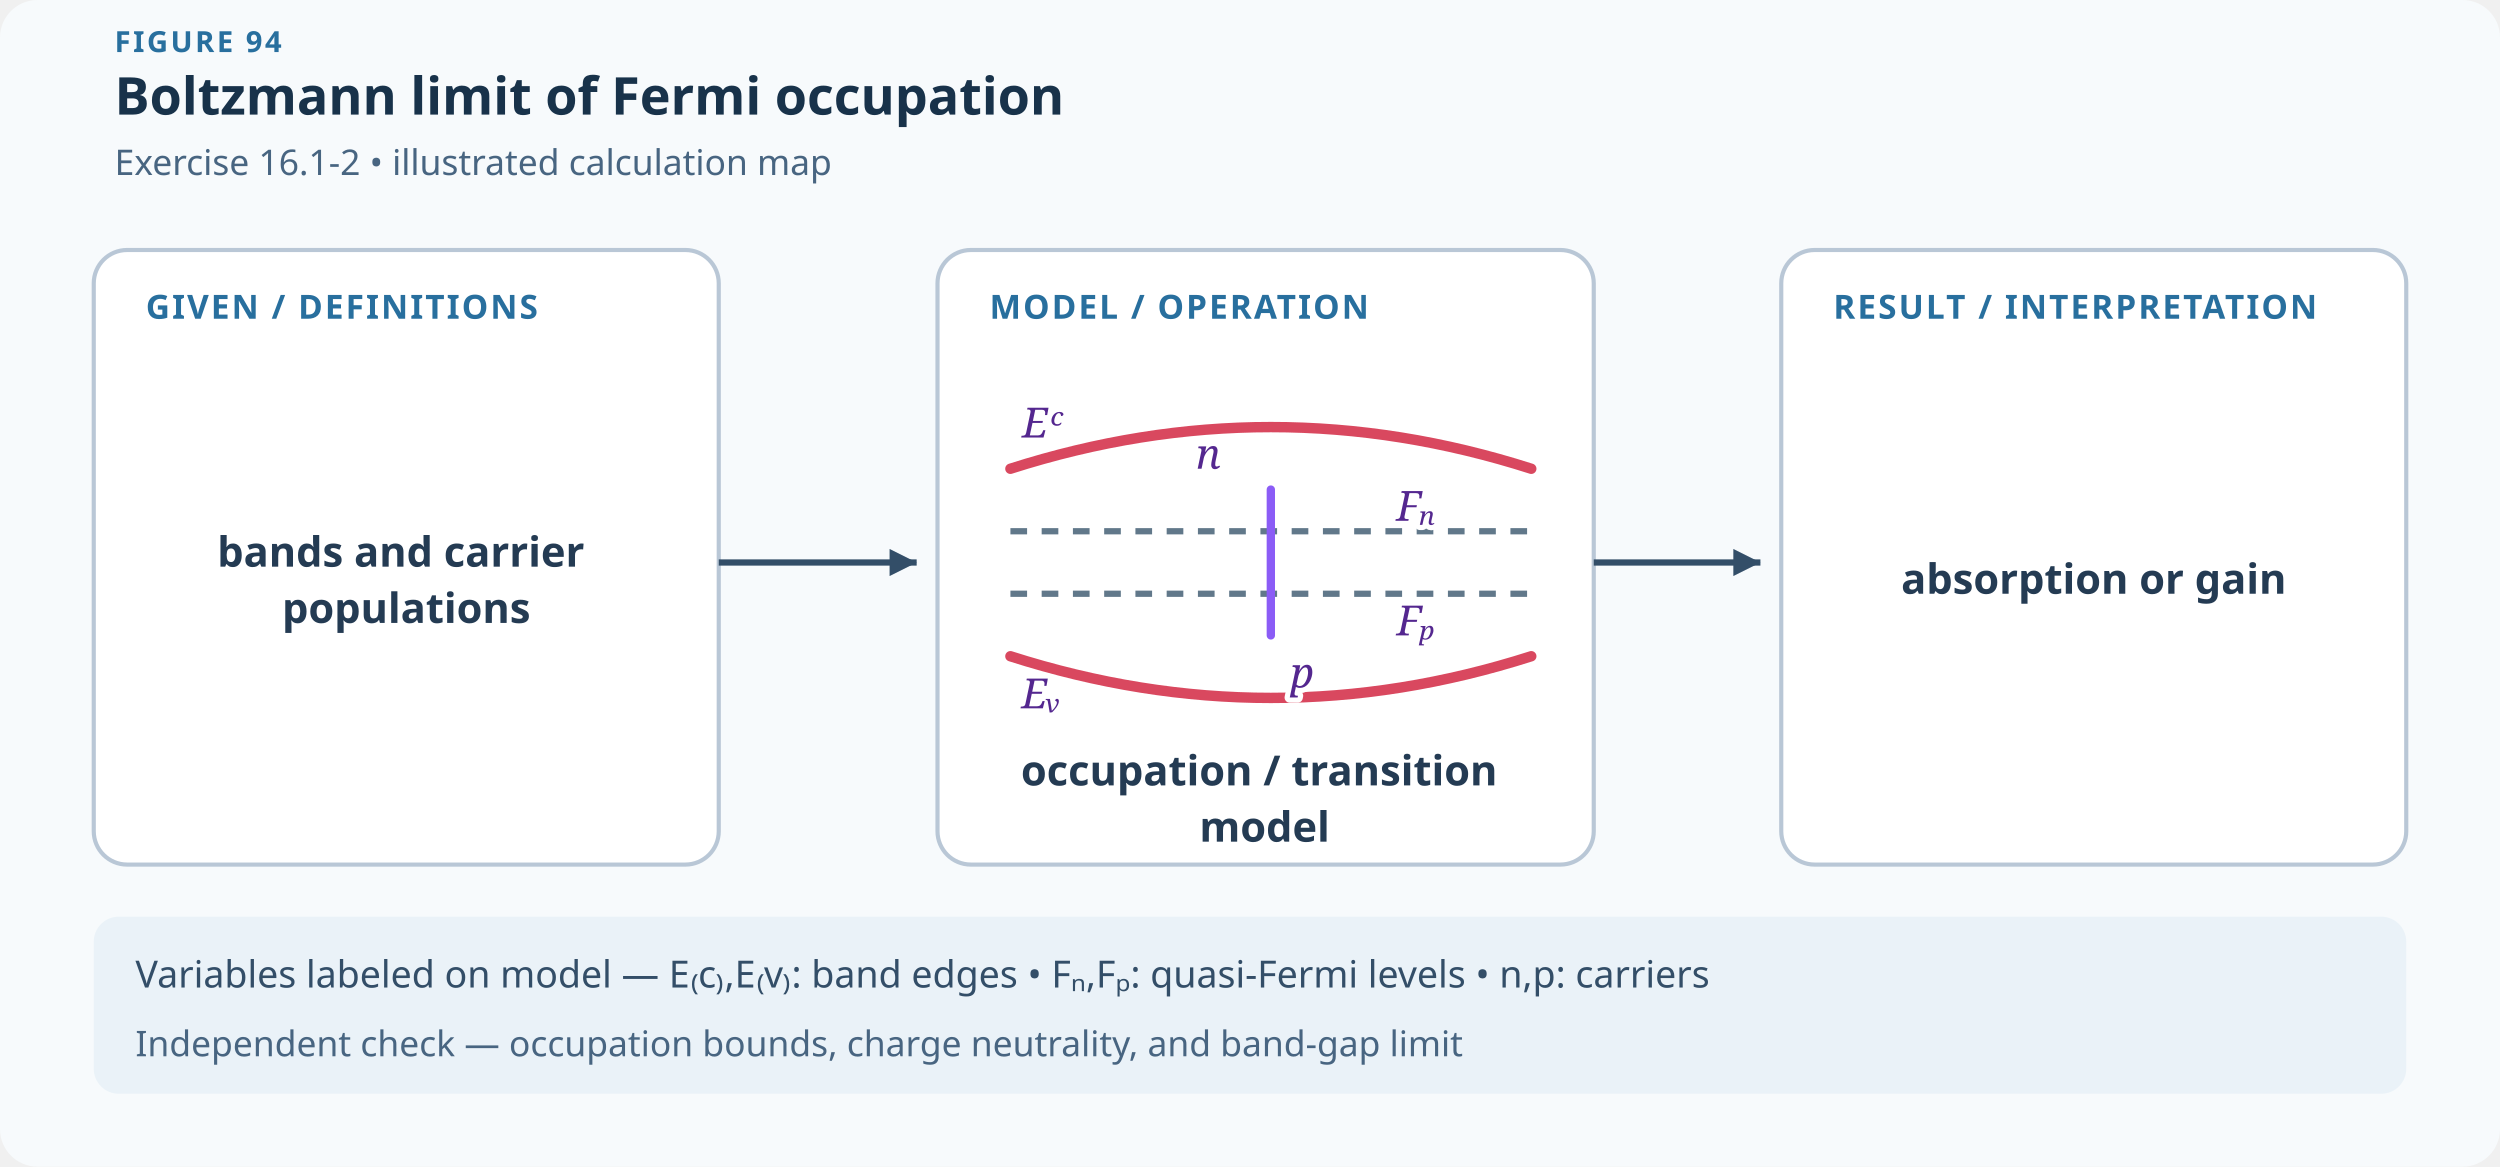
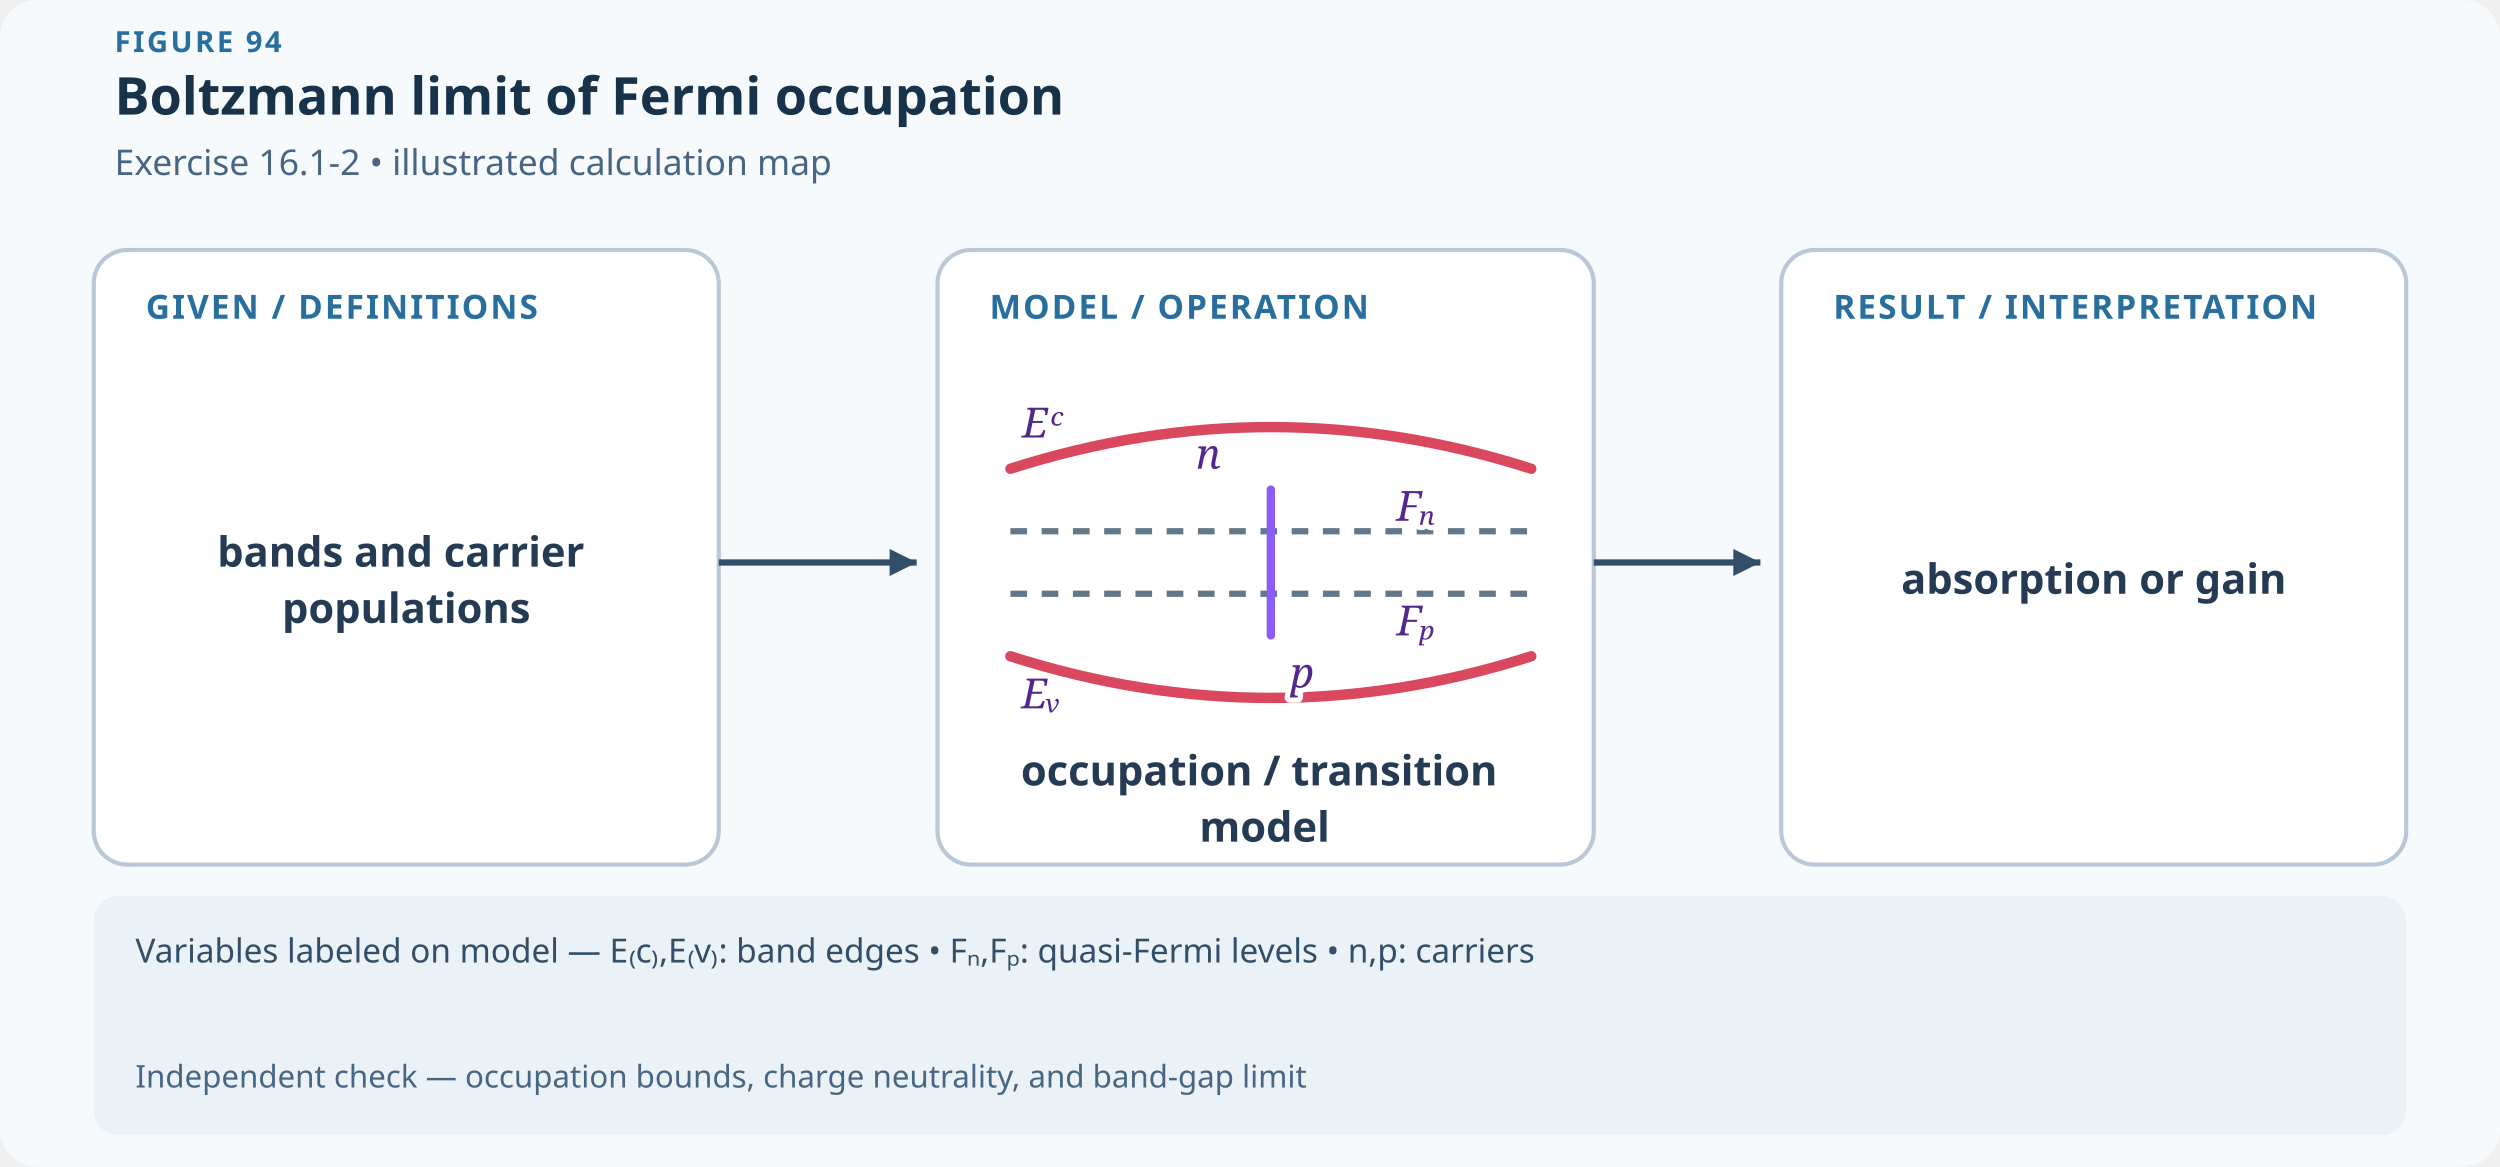
<svg xmlns="http://www.w3.org/2000/svg" width="1200" height="560" viewBox="0 0 1200 560" role="img" aria-labelledby="title desc" data-category="semiconductor" data-figure="94">
  <defs>
    <style>
-       .bg{fill:#f7fafc}.card{fill:#fff;stroke:#b9c7d6;stroke-width:2}.band{fill:#eaf2f8}.figureid{font:700 14px sans-serif;fill:#286f9e;letter-spacing:1.2px}.head{font:700 25px sans-serif;fill:#18324a}.sub{font:17px sans-serif;fill:#486581}.tag{font:700 16px sans-serif;fill:#286f9e;letter-spacing:1px}.label{font:700 20px sans-serif;fill:#243b53;text-anchor:middle}.legend{font:18px sans-serif;fill:#334e68}.check{font:17px sans-serif;fill:#486581}.accent{fill:none;stroke:#d9485f;stroke-width:5;stroke-linecap:round;stroke-linejoin:round}.accent2{fill:none;stroke:#8b5cf6;stroke-width:4;stroke-linecap:round;stroke-linejoin:round}.optic{fill:none;stroke:#286f9e;stroke-width:5}.thin{fill:none;stroke:#61788a;stroke-width:3}.axis{fill:none;stroke:#8295a5;stroke-width:2}.point{fill:#173f5f}.iconbox{fill:#edf7ff;stroke:#286f9e;stroke-width:3}.opticfill{fill:#286f9e}.layer1{fill:#d9ecff;stroke:#286f9e;stroke-width:2}.layer2{fill:#e7f7ee;stroke:#2b7a78;stroke-width:2}.icontext{font:italic 22px serif;fill:#6d28d9}.var{font:italic 20px serif;fill:#54278f;text-anchor:middle;paint-order:stroke;stroke:#fff;stroke-width:5px;stroke-linejoin:round}.smallvar{font-size:17px}.callout{fill:none;stroke:#54278f;stroke-width:2}.tick{fill:none;stroke:#54278f;stroke-width:2}.flow{stroke:#334e68;stroke-width:3;marker-end:url(#arrow)}
+       .bg{fill:#f7fafc}.card{fill:#fff;stroke:#b9c7d6;stroke-width:2}.band{fill:#eaf2f8}.figureid{font:700 14px sans-serif;fill:#286f9e;letter-spacing:1.2px}.head{font:700 25px sans-serif;fill:#18324a}.sub{font:17px sans-serif;fill:#486581}.tag{font:700 16px sans-serif;fill:#286f9e;letter-spacing:1px}.label{font:700 20px sans-serif;fill:#243b53;text-anchor:middle}.legend{font:16px sans-serif;fill:#334e68}.check{font:15px sans-serif;fill:#486581}.accent{fill:none;stroke:#d9485f;stroke-width:5;stroke-linecap:round;stroke-linejoin:round}.accent2{fill:none;stroke:#8b5cf6;stroke-width:4;stroke-linecap:round;stroke-linejoin:round}.optic{fill:none;stroke:#286f9e;stroke-width:5}.thin{fill:none;stroke:#61788a;stroke-width:3}.axis{fill:none;stroke:#8295a5;stroke-width:2}.point{fill:#173f5f}.iconbox{fill:#edf7ff;stroke:#286f9e;stroke-width:3}.opticfill{fill:#286f9e}.layer1{fill:#d9ecff;stroke:#286f9e;stroke-width:2}.layer2{fill:#e7f7ee;stroke:#2b7a78;stroke-width:2}.icontext{font:italic 22px serif;fill:#6d28d9}.var{font:italic 20px serif;fill:#54278f;text-anchor:middle;paint-order:stroke;stroke:#fff;stroke-width:5px;stroke-linejoin:round}.smallvar{font-size:17px}.annotation{font:14px sans-serif;fill:#486581;text-anchor:middle;paint-order:stroke;stroke:#fff;stroke-width:4px}.callout{fill:none;stroke:#54278f;stroke-width:2}.tick{fill:none;stroke:#54278f;stroke-width:2}.flow{stroke:#334e68;stroke-width:3;marker-end:url(#arrow)}
    </style>
    <marker id="arrow" markerUnits="userSpaceOnUse" markerWidth="13" markerHeight="13" refX="13" refY="6.5" orient="auto">
      <path d="M0,0 L13,6.5 L0,13 Z" fill="#334e68" />
    </marker>
  </defs>
  <rect class="bg" width="1200" height="560" rx="18" />
  <text class="figureid" x="55" y="25">FIGURE 94</text>
  <text class="head" x="55" y="55">Boltzmann limit of Fermi occupation</text>
  <text class="sub" x="55" y="84">Exercise 16.1-2 • illustrated calculation map</text>
  <rect class="card" x="45" y="120" width="300" height="295" rx="16" />
  <rect class="card" x="450" y="120" width="315" height="295" rx="16" />
  <rect class="card" x="855" y="120" width="300" height="295" rx="16" />
  <text class="tag" x="70" y="153">GIVEN / DEFINITIONS</text>
  <text class="tag" x="475" y="153">MODEL / OPERATION</text>
  <text class="tag" x="880" y="153">RESULT / INTERPRETATION</text>
  <text class="label" x="195">
    <tspan x="195" y="272">bands and carrier</tspan>
    <tspan x="195" y="299">populations</tspan>
  </text>
  <text class="label" x="607">
    <tspan x="607" y="377">occupation / transition</tspan>
    <tspan x="607" y="404">model</tspan>
  </text>
  <text class="label" x="1005">
    <tspan x="1005" y="285">absorption or gain</tspan>
  </text>
  <line class="flow" x1="345" y1="270" x2="440" y2="270" />
  <line class="flow" x1="765" y1="270" x2="845" y2="270" />
  <path class="accent" d="M485 225 Q610 185 735 225 M485 315 Q610 355 735 315" />
  <line class="thin" x1="485" y1="255" x2="735" y2="255" stroke-dasharray="8 7" />
  <line class="thin" x1="485" y1="285" x2="735" y2="285" stroke-dasharray="8 7" />
  <path class="accent2" d="M610 305 V235" />
  <g id="variable-labels">
    <text class="var" x="500" y="210">Eᶜ</text>
    <text class="var" x="500" y="340">Eᵥ</text>
    <text class="var" x="680" y="250">Fₙ</text>
    <text class="var" x="680" y="305">Fₚ</text>
    <text class="var" x="580" y="225">n</text>
    <text class="var" x="625" y="330">p</text>
  </g>
-   <rect class="band" x="45" y="440" width="1110" height="85" rx="12" />
-   <text class="legend" x="65" y="474">Variables labeled on model — E₍c₎,E₍v₎: band edges • Fₙ,Fₚ: quasi-Fermi levels • n,p: carriers</text>
-   <text class="check" x="65" y="507">Independent check — occupation bounds, charge neutrality, and band-gap limit</text>
+   <rect class="band" x="45" y="430" width="1110" height="115" rx="12" />
+   <text class="legend" x="65">
+     <tspan x="65" y="462">Variables labeled on model — E₍c₎,E₍v₎: band edges • Fₙ,Fₚ: quasi-Fermi levels • n,p: carriers</tspan>
+   </text>
+   <text class="check" x="65">
+     <tspan x="65" y="522">Independent check — occupation bounds, charge neutrality, and band-gap limit</tspan>
+   </text>
</svg>
